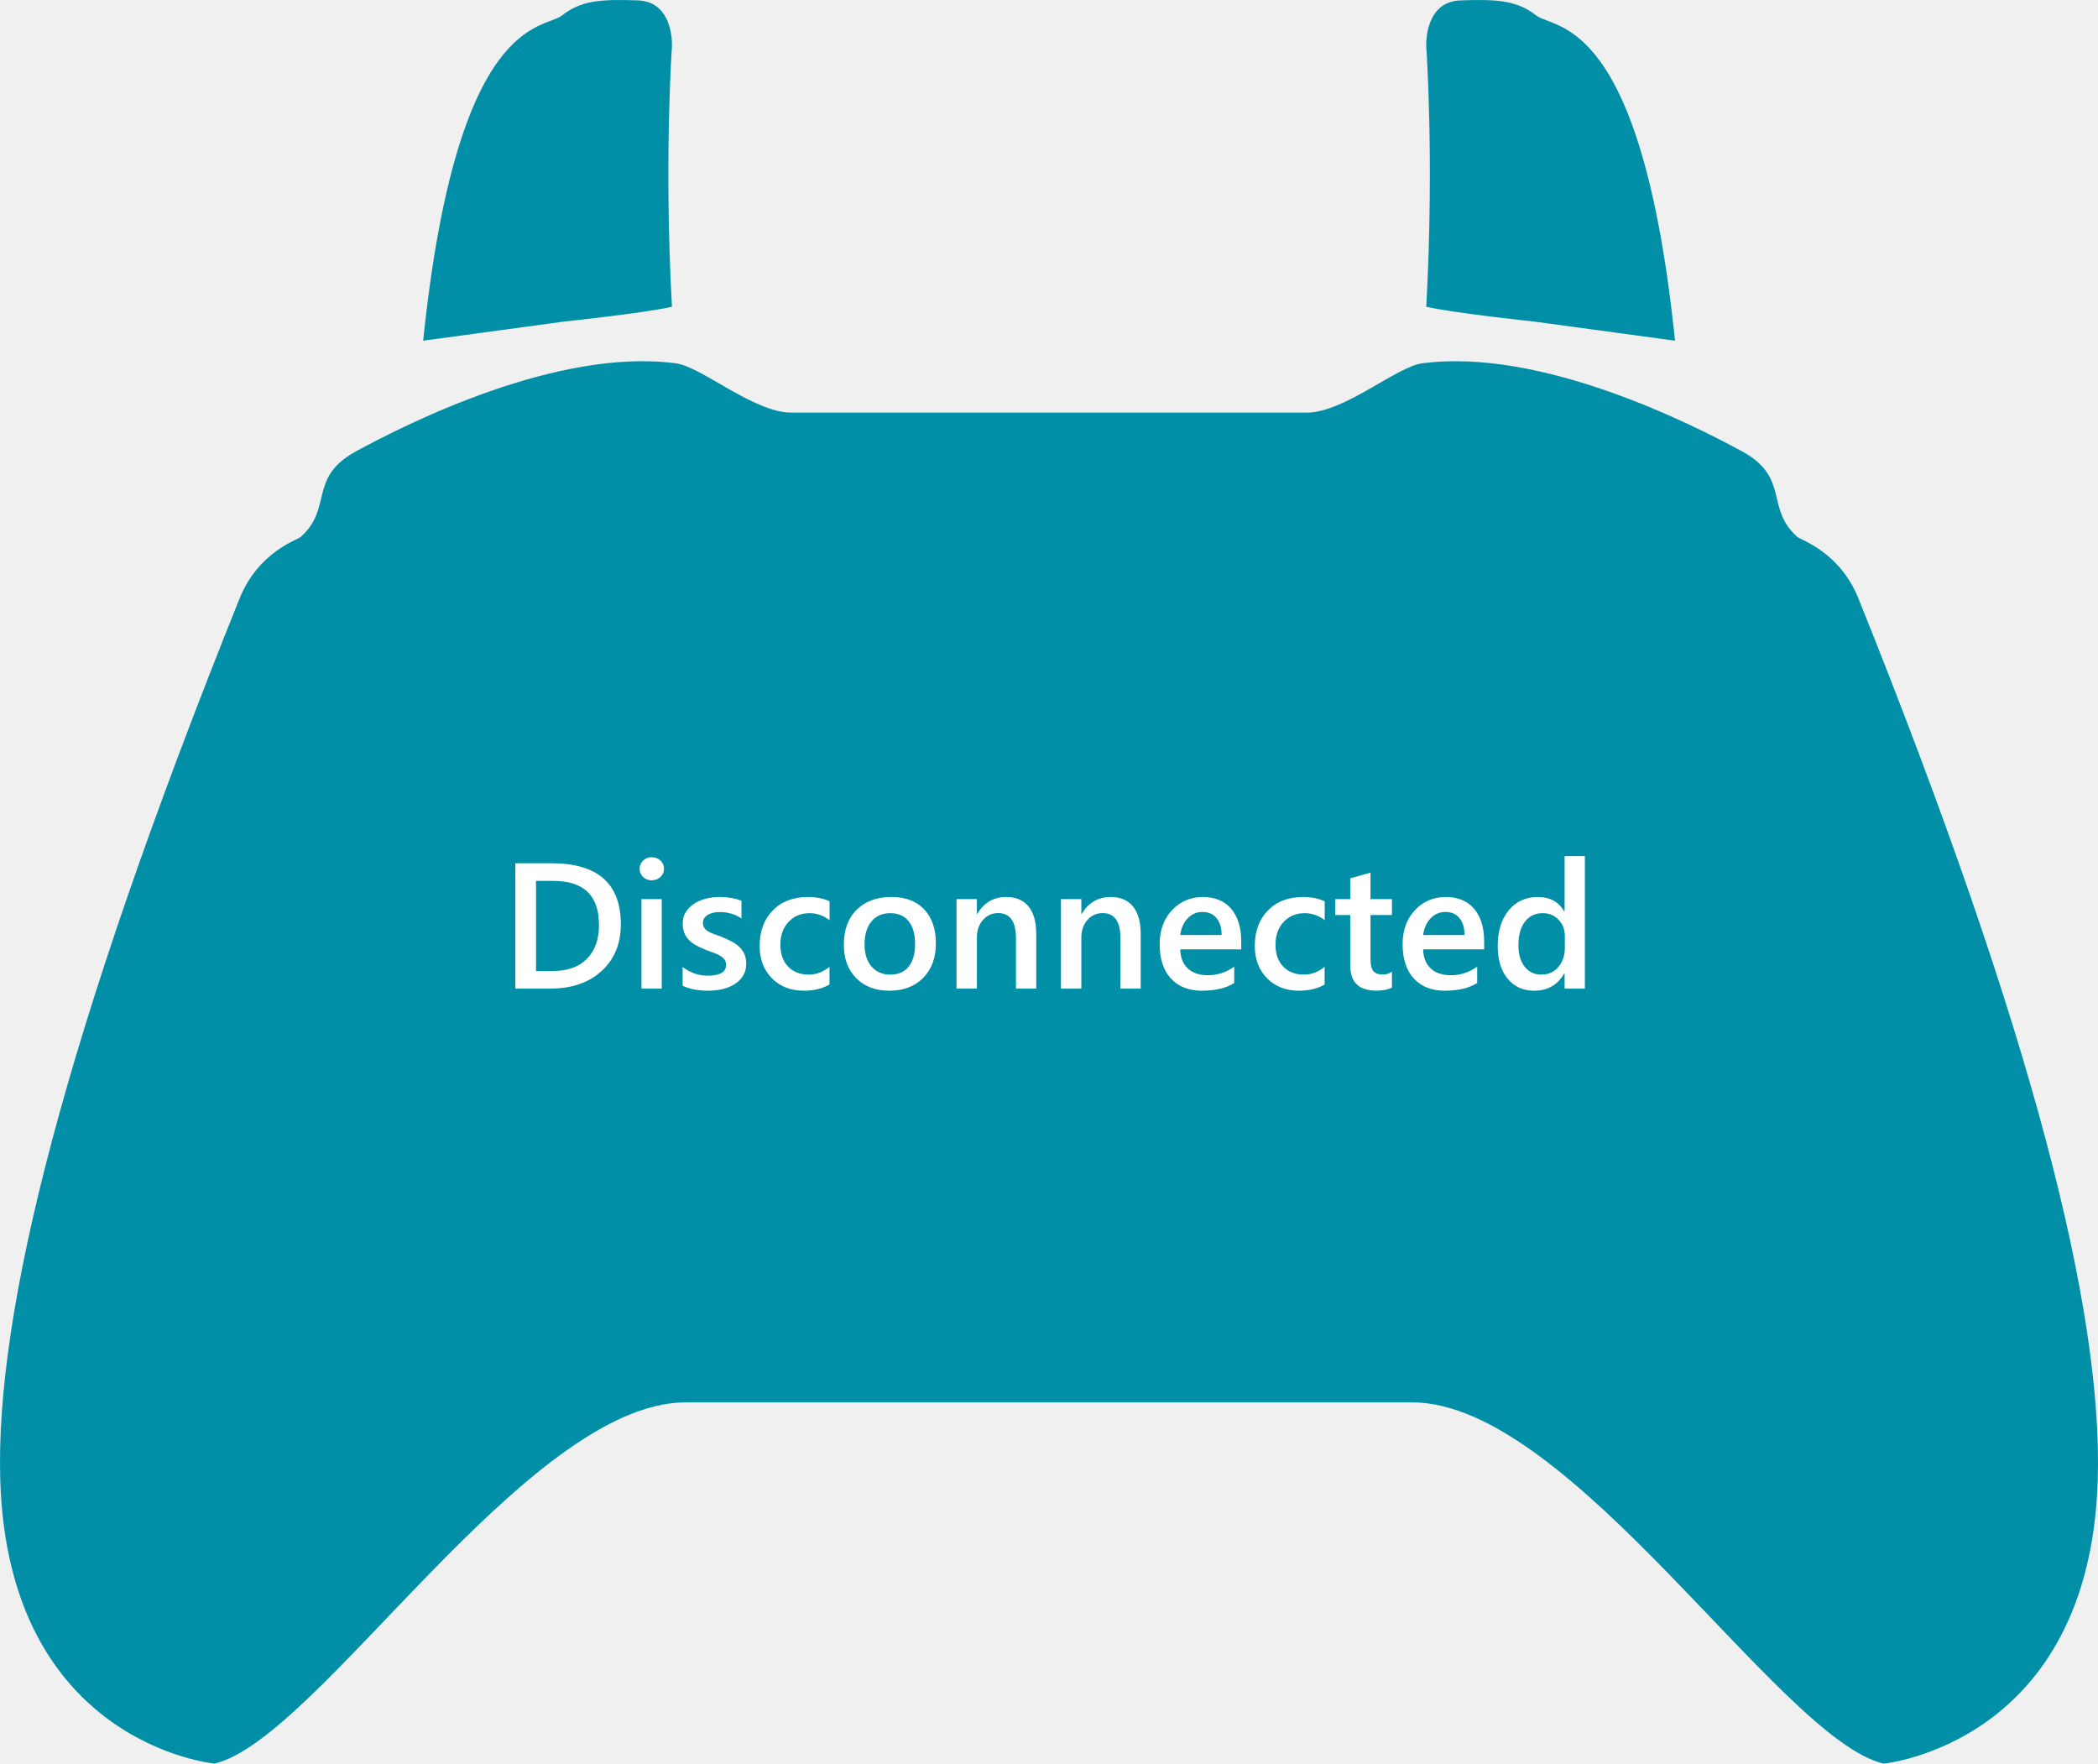
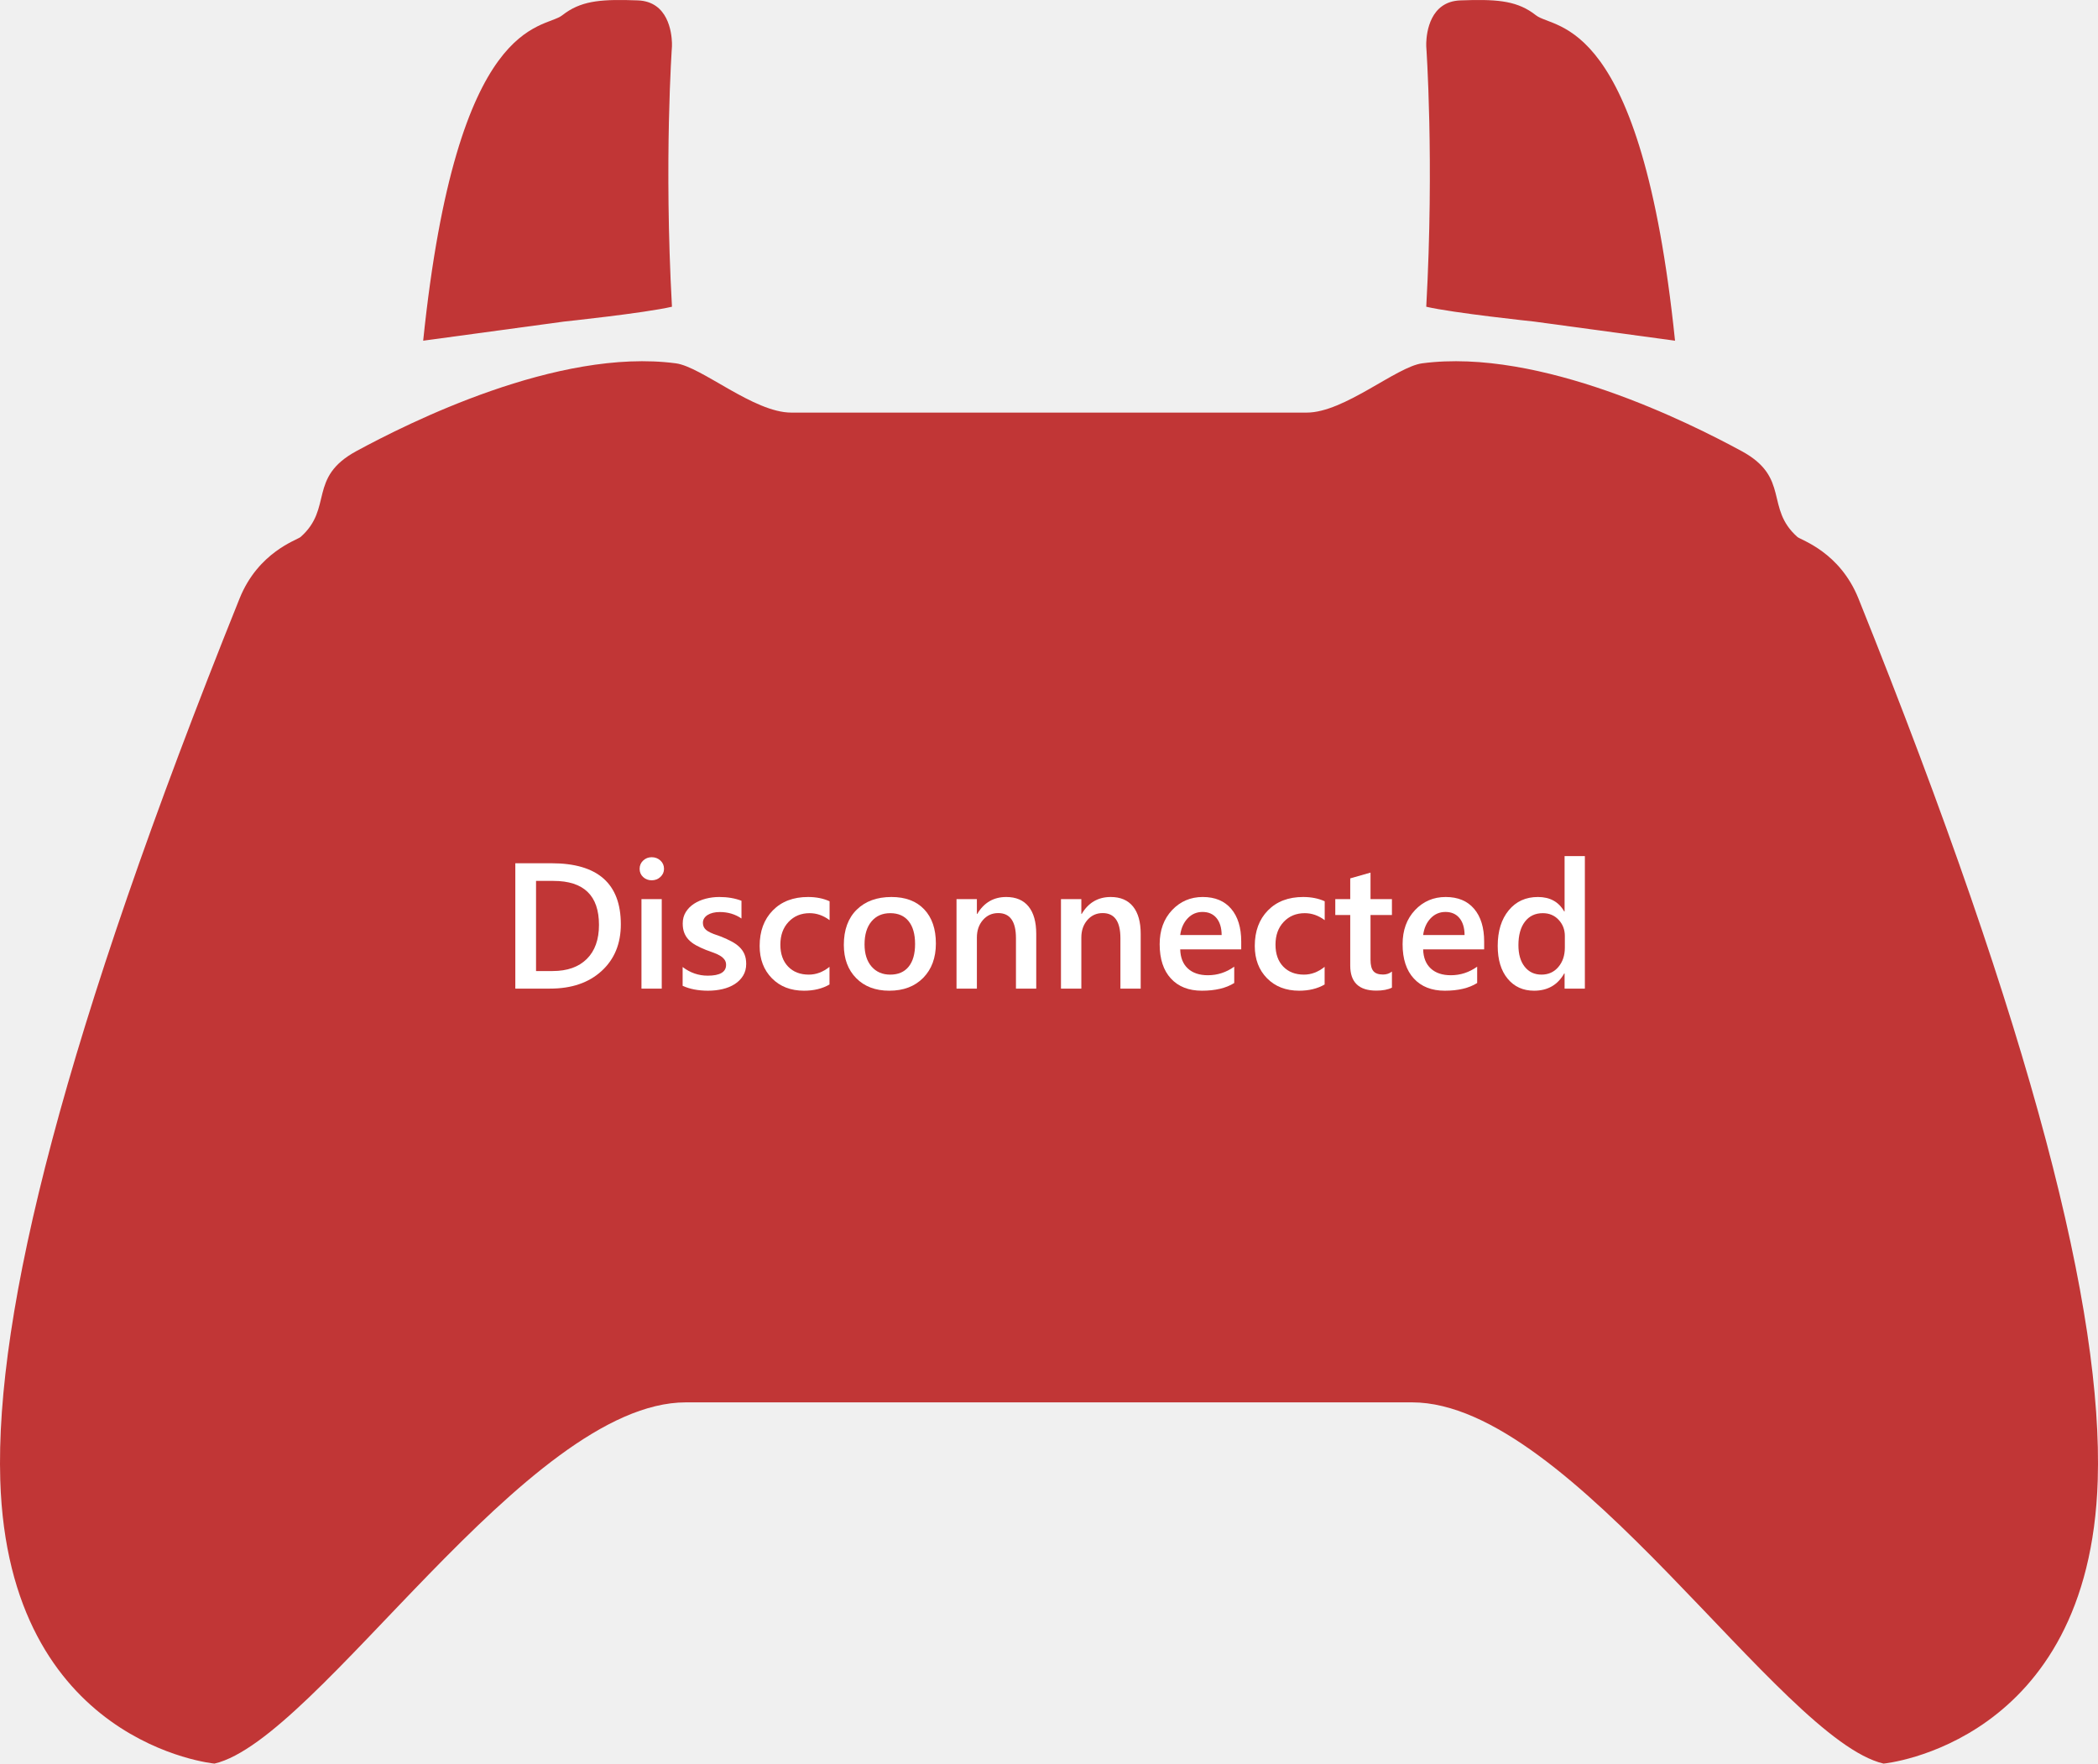
- <svg xmlns="http://www.w3.org/2000/svg" version="1.1" id="Layer_1" x="0px" y="0px" width="750px" height="630.455px" viewBox="0 0 750 630.455" enable-background="new 0 0 750 630.455" xml:space="preserve">
-   <rect id="svgEditorBackground" x="0" y="0" width="750" height="630.455" style="fill:none;stroke:none;" />
+ <svg xmlns="http://www.w3.org/2000/svg" width="750" height="630.455">
  <g>
-     <path d="M664.368,213.96c-6.72,-16.682,-20.542,-20.877,-21.818,-22.003c-11.701,-10.336,-2.474,-21.214,-19.946,-30.695c-18.281,-9.914,-71.979,-36.997,-114.22,-31.375c-9.225,1.235,-27.837,17.608,-41.214,17.608c-21.865,0,-92.165,0,-92.165,0s-70.3,0,-92.165,0c-13.377,0,-31.99,-16.374,-41.215,-17.608c-42.248,-5.622,-95.939,21.461,-114.22,31.375c-17.472,9.481,-8.243,20.359,-19.941,30.695c-1.281,1.125,-15.104,5.321,-21.823,22.003c-62.752,156.024,-87.382,255.154,-85.546,315.169c2.891,94.416,76.578,101.326,76.578,101.326c37.033,-8.617,111.55,-129.135,168.535,-129.135c31.16,0,129.797,0,129.797,0s98.637,0,129.797,0c56.985,0,131.502,120.518,168.538,129.135c0,0,73.678,-6.91,76.563,-101.326c1.864,-60.015,-22.81,-159.145,-85.535,-315.169Z" style="fill:#018fa7;" />
-     <path d="M548.358,114.946l50.436,6.849c-12.066,-116.821,-42.972,-111.033,-49.714,-116.329c-0.402,-0.319,-0.805,-0.618,-1.211,-0.899c-6.416,-4.476,-13.566,-4.873,-25.826,-4.425c-10.823,0.403,-12.063,11.439,-12.182,15.19v1.227c0,0,2.9,40.716,0,93.094c9.787,2.256,37.718,5.211,38.497,5.293Z" style="fill:#018fa7;" />
-     <path d="M201.676,114.95c0,0,28.613,-3.009,38.539,-5.298c-2.901,-52.378,0,-93.094,0,-93.094v-1.227c-0.124,-3.751,-1.36,-14.787,-12.193,-15.19c-12.249,-0.448,-19.398,-0.051,-25.815,4.425c-0.407,0.281,-0.811,0.58,-1.211,0.899c-6.756,5.296,-37.648,-0.492,-49.715,116.329l50.395,-6.846v0.002Z" style="fill:#018fa7;" />
+     <rect fill="none" id="canvas_background" height="402" width="582" y="-1" x="-1" />
  </g>
  <g>
-     <path fill="#FFFFFF" d="M184.219,353.411v-44.813h12.938c16.521,0,24.781,7.281,24.781,21.844c0,6.917-2.292,12.474-6.875,16.672   c-4.583,4.198-10.729,6.297-18.438,6.297H184.219z M191.625,314.911v32.219h5.938c5.229,0,9.297-1.438,12.203-4.313   s4.359-6.938,4.359-12.188c0-10.479-5.427-15.719-16.281-15.719H191.625z" />
-     <path fill="#FFFFFF" d="M232.969,314.692c-1.188,0-2.203-0.385-3.047-1.156c-0.844-0.771-1.266-1.75-1.266-2.938   s0.422-2.177,1.266-2.969c0.844-0.792,1.859-1.188,3.047-1.188c1.229,0,2.271,0.396,3.125,1.188   c0.854,0.792,1.281,1.781,1.281,2.969c0,1.125-0.427,2.089-1.281,2.891C235.239,314.292,234.198,314.692,232.969,314.692z    M236.563,353.411h-7.25v-32h7.25V353.411z" />
-     <path fill="#FFFFFF" d="M244.031,352.411v-6.719c2.708,2.063,5.698,3.094,8.969,3.094c4.375,0,6.563-1.292,6.563-3.875   c0-0.729-0.188-1.349-0.563-1.859c-0.375-0.51-0.88-0.963-1.516-1.359c-0.636-0.396-1.386-0.75-2.25-1.063   c-0.865-0.313-1.828-0.667-2.891-1.063c-1.313-0.521-2.495-1.073-3.547-1.656c-1.052-0.583-1.927-1.245-2.625-1.984   c-0.698-0.739-1.224-1.578-1.578-2.516c-0.354-0.938-0.531-2.031-0.531-3.281c0-1.542,0.364-2.901,1.094-4.078   c0.729-1.177,1.708-2.167,2.938-2.969c1.229-0.802,2.625-1.406,4.188-1.813s3.177-0.609,4.844-0.609   c2.958,0,5.604,0.448,7.938,1.344v6.344c-2.25-1.542-4.833-2.313-7.75-2.313c-0.917,0-1.745,0.094-2.484,0.281   c-0.74,0.188-1.37,0.448-1.891,0.781c-0.521,0.333-0.927,0.734-1.219,1.203c-0.292,0.469-0.438,0.984-0.438,1.547   c0,0.688,0.146,1.271,0.438,1.75c0.292,0.479,0.724,0.901,1.297,1.266c0.573,0.365,1.26,0.698,2.063,1   c0.802,0.302,1.724,0.63,2.766,0.984c1.375,0.563,2.609,1.136,3.703,1.719c1.094,0.583,2.026,1.245,2.797,1.984   c0.771,0.74,1.364,1.594,1.781,2.563c0.417,0.969,0.625,2.12,0.625,3.453c0,1.625-0.375,3.042-1.125,4.25   c-0.75,1.208-1.75,2.208-3,3c-1.25,0.792-2.693,1.38-4.328,1.766c-1.636,0.385-3.359,0.578-5.172,0.578   C249.625,354.161,246.594,353.578,244.031,352.411z" />
-     <path fill="#FFFFFF" d="M296.531,351.942c-2.563,1.479-5.594,2.219-9.094,2.219c-4.75,0-8.583-1.484-11.5-4.453   c-2.917-2.969-4.375-6.817-4.375-11.547c0-5.271,1.567-9.505,4.703-12.703c3.135-3.198,7.328-4.797,12.578-4.797   c2.917,0,5.489,0.511,7.719,1.531v6.75c-2.229-1.667-4.604-2.5-7.125-2.5c-3.063,0-5.573,1.037-7.531,3.109   c-1.958,2.073-2.938,4.787-2.938,8.141c0,3.313,0.922,5.927,2.766,7.844c1.844,1.917,4.317,2.875,7.422,2.875   c2.604,0,5.063-0.927,7.375-2.781V351.942z" />
-     <path fill="#FFFFFF" d="M317.906,354.161c-4.938,0-8.88-1.495-11.828-4.484c-2.948-2.989-4.422-6.953-4.422-11.891   c0-5.375,1.536-9.573,4.609-12.594c3.073-3.021,7.213-4.531,12.422-4.531c5,0,8.896,1.469,11.688,4.406   c2.792,2.938,4.188,7.011,4.188,12.219c0,5.104-1.505,9.193-4.516,12.266C327.036,352.625,322.989,354.161,317.906,354.161z    M318.25,326.442c-2.833,0-5.073,0.99-6.719,2.969c-1.646,1.979-2.469,4.708-2.469,8.188c0,3.354,0.833,5.995,2.5,7.922   c1.667,1.927,3.896,2.891,6.688,2.891c2.854,0,5.047-0.948,6.578-2.844c1.531-1.896,2.297-4.594,2.297-8.094   c0-3.521-0.766-6.239-2.297-8.156C323.297,327.401,321.104,326.442,318.25,326.442z" />
-     <path fill="#FFFFFF" d="M370.438,353.411h-7.25V335.38c0-5.979-2.115-8.969-6.344-8.969c-2.208,0-4.031,0.828-5.469,2.484   s-2.156,3.745-2.156,6.266v18.25h-7.281v-32h7.281v5.313h0.125c2.396-4.042,5.854-6.063,10.375-6.063   c3.479,0,6.135,1.13,7.969,3.391c1.833,2.261,2.75,5.526,2.75,9.797V353.411z" />
-     <path fill="#FFFFFF" d="M407.781,353.411h-7.25V335.38c0-5.979-2.115-8.969-6.344-8.969c-2.208,0-4.031,0.828-5.469,2.484   s-2.156,3.745-2.156,6.266v18.25h-7.281v-32h7.281v5.313h0.125c2.396-4.042,5.854-6.063,10.375-6.063   c3.479,0,6.135,1.13,7.969,3.391c1.833,2.261,2.75,5.526,2.75,9.797V353.411z" />
-     <path fill="#FFFFFF" d="M443.719,339.38h-21.813c0.083,2.958,0.995,5.24,2.734,6.844c1.739,1.604,4.13,2.406,7.172,2.406   c3.417,0,6.552-1.021,9.406-3.063v5.844c-2.917,1.833-6.771,2.75-11.563,2.75c-4.708,0-8.401-1.453-11.078-4.359   c-2.677-2.906-4.016-6.995-4.016-12.266c0-4.979,1.474-9.036,4.422-12.172c2.948-3.135,6.609-4.703,10.984-4.703   s7.76,1.406,10.156,4.219c2.396,2.813,3.594,6.719,3.594,11.719V339.38z M436.719,334.255c-0.021-2.604-0.636-4.63-1.844-6.078   c-1.208-1.448-2.875-2.172-5-2.172c-2.083,0-3.849,0.761-5.297,2.281c-1.448,1.521-2.339,3.511-2.672,5.969H436.719z" />
-     <path fill="#FFFFFF" d="M473.531,351.942c-2.563,1.479-5.594,2.219-9.094,2.219c-4.75,0-8.583-1.484-11.5-4.453   c-2.917-2.969-4.375-6.817-4.375-11.547c0-5.271,1.567-9.505,4.703-12.703c3.135-3.198,7.328-4.797,12.578-4.797   c2.917,0,5.489,0.511,7.719,1.531v6.75c-2.229-1.667-4.604-2.5-7.125-2.5c-3.063,0-5.573,1.037-7.531,3.109   c-1.958,2.073-2.938,4.787-2.938,8.141c0,3.313,0.922,5.927,2.766,7.844c1.844,1.917,4.317,2.875,7.422,2.875   c2.604,0,5.063-0.927,7.375-2.781V351.942z" />
-     <path fill="#FFFFFF" d="M497.594,353.067c-1.417,0.708-3.281,1.063-5.594,1.063c-6.208,0-9.313-2.979-9.313-8.938v-18.094h-5.344   v-5.688h5.344v-7.406l7.25-2.063v9.469h7.656v5.688h-7.656v16c0,1.896,0.344,3.25,1.031,4.063s1.833,1.219,3.438,1.219   c1.229,0,2.292-0.354,3.188-1.063V353.067z" />
-     <path fill="#FFFFFF" d="M530.563,339.38H508.75c0.083,2.958,0.995,5.24,2.734,6.844c1.739,1.604,4.13,2.406,7.172,2.406   c3.417,0,6.552-1.021,9.406-3.063v5.844c-2.917,1.833-6.771,2.75-11.563,2.75c-4.708,0-8.401-1.453-11.078-4.359   c-2.677-2.906-4.016-6.995-4.016-12.266c0-4.979,1.474-9.036,4.422-12.172c2.948-3.135,6.609-4.703,10.984-4.703   s7.76,1.406,10.156,4.219c2.396,2.813,3.594,6.719,3.594,11.719V339.38z M523.563,334.255c-0.021-2.604-0.636-4.63-1.844-6.078   c-1.208-1.448-2.875-2.172-5-2.172c-2.083,0-3.849,0.761-5.297,2.281c-1.448,1.521-2.339,3.511-2.672,5.969H523.563z" />
-     <path fill="#FFFFFF" d="M566.563,353.411h-7.25v-5.438h-0.125c-2.333,4.125-5.927,6.188-10.781,6.188   c-3.938,0-7.089-1.432-9.453-4.297c-2.365-2.864-3.547-6.766-3.547-11.703c0-5.292,1.307-9.531,3.922-12.719   c2.614-3.188,6.099-4.781,10.453-4.781c4.313,0,7.448,1.729,9.406,5.188h0.125v-19.813h7.25V353.411z M559.406,338.786v-4.188   c0-2.271-0.74-4.198-2.219-5.781c-1.479-1.583-3.365-2.375-5.656-2.375c-2.708,0-4.839,1.011-6.391,3.031   c-1.552,2.021-2.328,4.823-2.328,8.406c0,3.25,0.745,5.818,2.234,7.703c1.489,1.886,3.495,2.828,6.016,2.828   c2.479,0,4.489-0.911,6.031-2.734C558.635,343.854,559.406,341.557,559.406,338.786z" />
+     <rect fill="none" height="630.455" width="750" y="0" x="0" id="svgEditorBackground" />
+     <g id="svg_1">
+       <path id="svg_2" fill="#c13636" d="m664.368,213.96c-6.72,-16.682 -20.542,-20.877 -21.818,-22.003c-11.701,-10.336 -2.474,-21.214 -19.946,-30.695c-18.281,-9.914 -71.979,-36.997 -114.22,-31.375c-9.225,1.235 -27.837,17.608 -41.214,17.608c-21.865,0 -92.165,0 -92.165,0s-70.3,0 -92.165,0c-13.377,0 -31.99,-16.374 -41.215,-17.608c-42.248,-5.622 -95.939,21.461 -114.22,31.375c-17.472,9.481 -8.243,20.359 -19.941,30.695c-1.281,1.125 -15.104,5.321 -21.823,22.003c-62.752,156.024 -87.382,255.154 -85.546,315.169c2.891,94.416 76.578,101.326 76.578,101.326c37.033,-8.617 111.55,-129.135 168.535,-129.135c31.16,0 129.797,0 129.797,0s98.637,0 129.797,0c56.985,0 131.502,120.518 168.538,129.135c0,0 73.678,-6.91 76.563,-101.326c1.864,-60.015 -22.81,-159.145 -85.535,-315.169z" />
+       <path id="svg_3" fill="#c13636" d="m548.358,114.946l50.436,6.849c-12.066,-116.821 -42.972,-111.033 -49.714,-116.329c-0.402,-0.319 -0.805,-0.618 -1.211,-0.899c-6.416,-4.476 -13.566,-4.873 -25.826,-4.425c-10.823,0.403 -12.063,11.439 -12.182,15.19l0,1.227c0,0 2.9,40.716 0,93.094c9.787,2.256 37.718,5.211 38.497,5.293z" />
+       <path id="svg_4" fill="#c13636" d="m201.676,114.95c0,0 28.613,-3.009 38.539,-5.298c-2.901,-52.378 0,-93.094 0,-93.094l0,-1.227c-0.124,-3.751 -1.36,-14.787 -12.193,-15.19c-12.249,-0.448 -19.398,-0.051 -25.815,4.425c-0.407,0.281 -0.811,0.58 -1.211,0.899c-6.756,5.296 -37.648,-0.492 -49.715,116.329l50.395,-6.846l0,0.002z" />
+     </g>
+     <g id="svg_5">
+       <path id="svg_6" d="m184.219,353.411l0,-44.813l12.938,0c16.521,0 24.781,7.281 24.781,21.844c0,6.917 -2.292,12.474 -6.875,16.672c-4.583,4.198 -10.729,6.297 -18.438,6.297l-12.406,0zm7.406,-38.5l0,32.219l5.938,0c5.229,0 9.297,-1.438 12.203,-4.313s4.359,-6.938 4.359,-12.188c0,-10.479 -5.427,-15.719 -16.281,-15.719l-6.219,0l0,0.001z" fill="#FFFFFF" />
+       <path id="svg_7" d="m232.969,314.692c-1.188,0 -2.203,-0.385 -3.047,-1.156c-0.844,-0.771 -1.266,-1.75 -1.266,-2.938s0.422,-2.177 1.266,-2.969c0.844,-0.792 1.859,-1.188 3.047,-1.188c1.229,0 2.271,0.396 3.125,1.188c0.854,0.792 1.281,1.781 1.281,2.969c0,1.125 -0.427,2.089 -1.281,2.891c-0.855,0.803 -1.896,1.203 -3.125,1.203zm3.594,38.719l-7.25,0l0,-32l7.25,0l0,32z" fill="#FFFFFF" />
+       <path id="svg_8" d="m244.031,352.411l0,-6.719c2.708,2.063 5.698,3.094 8.969,3.094c4.375,0 6.563,-1.292 6.563,-3.875c0,-0.729 -0.188,-1.349 -0.563,-1.859c-0.375,-0.51 -0.88,-0.963 -1.516,-1.359c-0.636,-0.396 -1.386,-0.75 -2.25,-1.063c-0.865,-0.313 -1.828,-0.667 -2.891,-1.063c-1.313,-0.521 -2.495,-1.073 -3.547,-1.656c-1.052,-0.583 -1.927,-1.245 -2.625,-1.984c-0.698,-0.739 -1.224,-1.578 -1.578,-2.516c-0.354,-0.938 -0.531,-2.031 -0.531,-3.281c0,-1.542 0.364,-2.901 1.094,-4.078c0.729,-1.177 1.708,-2.167 2.938,-2.969c1.229,-0.802 2.625,-1.406 4.188,-1.813s3.177,-0.609 4.844,-0.609c2.958,0 5.604,0.448 7.938,1.344l0,6.344c-2.25,-1.542 -4.833,-2.313 -7.75,-2.313c-0.917,0 -1.745,0.094 -2.484,0.281c-0.74,0.188 -1.37,0.448 -1.891,0.781c-0.521,0.333 -0.927,0.734 -1.219,1.203c-0.292,0.469 -0.438,0.984 -0.438,1.547c0,0.688 0.146,1.271 0.438,1.75c0.292,0.479 0.724,0.901 1.297,1.266c0.573,0.365 1.26,0.698 2.063,1c0.802,0.302 1.724,0.63 2.766,0.984c1.375,0.563 2.609,1.136 3.703,1.719c1.094,0.583 2.026,1.245 2.797,1.984c0.771,0.74 1.364,1.594 1.781,2.563c0.417,0.969 0.625,2.12 0.625,3.453c0,1.625 -0.375,3.042 -1.125,4.25c-0.75,1.208 -1.75,2.208 -3,3c-1.25,0.792 -2.693,1.38 -4.328,1.766c-1.636,0.385 -3.359,0.578 -5.172,0.578c-3.502,0 -6.533,-0.583 -9.096,-1.75z" fill="#FFFFFF" />
+       <path id="svg_9" d="m296.531,351.942c-2.563,1.479 -5.594,2.219 -9.094,2.219c-4.75,0 -8.583,-1.484 -11.5,-4.453c-2.917,-2.969 -4.375,-6.817 -4.375,-11.547c0,-5.271 1.567,-9.505 4.703,-12.703c3.135,-3.198 7.328,-4.797 12.578,-4.797c2.917,0 5.489,0.511 7.719,1.531l0,6.75c-2.229,-1.667 -4.604,-2.5 -7.125,-2.5c-3.063,0 -5.573,1.037 -7.531,3.109c-1.958,2.073 -2.938,4.787 -2.938,8.141c0,3.313 0.922,5.927 2.766,7.844c1.844,1.917 4.317,2.875 7.422,2.875c2.604,0 5.063,-0.927 7.375,-2.781l0,6.312z" fill="#FFFFFF" />
+       <path id="svg_10" d="m317.906,354.161c-4.938,0 -8.88,-1.495 -11.828,-4.484c-2.948,-2.989 -4.422,-6.953 -4.422,-11.891c0,-5.375 1.536,-9.573 4.609,-12.594c3.073,-3.021 7.213,-4.531 12.422,-4.531c5,0 8.896,1.469 11.688,4.406c2.792,2.938 4.188,7.011 4.188,12.219c0,5.104 -1.505,9.193 -4.516,12.266c-3.011,3.073 -7.058,4.609 -12.141,4.609zm0.344,-27.719c-2.833,0 -5.073,0.99 -6.719,2.969c-1.646,1.979 -2.469,4.708 -2.469,8.188c0,3.354 0.833,5.995 2.5,7.922c1.667,1.927 3.896,2.891 6.688,2.891c2.854,0 5.047,-0.948 6.578,-2.844c1.531,-1.896 2.297,-4.594 2.297,-8.094c0,-3.521 -0.766,-6.239 -2.297,-8.156c-1.531,-1.917 -3.724,-2.876 -6.578,-2.876z" fill="#FFFFFF" />
+       <path id="svg_11" d="m370.438,353.411l-7.25,0l0,-18.031c0,-5.979 -2.115,-8.969 -6.344,-8.969c-2.208,0 -4.031,0.828 -5.469,2.484s-2.156,3.745 -2.156,6.266l0,18.25l-7.281,0l0,-32l7.281,0l0,5.313l0.125,0c2.396,-4.042 5.854,-6.063 10.375,-6.063c3.479,0 6.135,1.13 7.969,3.391c1.833,2.261 2.75,5.526 2.75,9.797l0,19.562z" fill="#FFFFFF" />
+       <path id="svg_12" d="m407.781,353.411l-7.25,0l0,-18.031c0,-5.979 -2.115,-8.969 -6.344,-8.969c-2.208,0 -4.031,0.828 -5.469,2.484s-2.156,3.745 -2.156,6.266l0,18.25l-7.281,0l0,-32l7.281,0l0,5.313l0.125,0c2.396,-4.042 5.854,-6.063 10.375,-6.063c3.479,0 6.135,1.13 7.969,3.391c1.833,2.261 2.75,5.526 2.75,9.797l0,19.562z" fill="#FFFFFF" />
+       <path id="svg_13" d="m443.719,339.38l-21.813,0c0.083,2.958 0.995,5.24 2.734,6.844c1.739,1.604 4.13,2.406 7.172,2.406c3.417,0 6.552,-1.021 9.406,-3.063l0,5.844c-2.917,1.833 -6.771,2.75 -11.563,2.75c-4.708,0 -8.401,-1.453 -11.078,-4.359c-2.677,-2.906 -4.016,-6.995 -4.016,-12.266c0,-4.979 1.474,-9.036 4.422,-12.172c2.948,-3.135 6.609,-4.703 10.984,-4.703s7.76,1.406 10.156,4.219c2.396,2.813 3.594,6.719 3.594,11.719l0,2.781l0.002,0zm-7,-5.125c-0.021,-2.604 -0.636,-4.63 -1.844,-6.078c-1.208,-1.448 -2.875,-2.172 -5,-2.172c-2.083,0 -3.849,0.761 -5.297,2.281c-1.448,1.521 -2.339,3.511 -2.672,5.969l14.813,0z" fill="#FFFFFF" />
+       <path id="svg_14" d="m473.531,351.942c-2.563,1.479 -5.594,2.219 -9.094,2.219c-4.75,0 -8.583,-1.484 -11.5,-4.453c-2.917,-2.969 -4.375,-6.817 -4.375,-11.547c0,-5.271 1.567,-9.505 4.703,-12.703c3.135,-3.198 7.328,-4.797 12.578,-4.797c2.917,0 5.489,0.511 7.719,1.531l0,6.75c-2.229,-1.667 -4.604,-2.5 -7.125,-2.5c-3.063,0 -5.573,1.037 -7.531,3.109c-1.958,2.073 -2.938,4.787 -2.938,8.141c0,3.313 0.922,5.927 2.766,7.844c1.844,1.917 4.317,2.875 7.422,2.875c2.604,0 5.063,-0.927 7.375,-2.781l0,6.312z" fill="#FFFFFF" />
+       <path id="svg_15" d="m497.594,353.067c-1.417,0.708 -3.281,1.063 -5.594,1.063c-6.208,0 -9.313,-2.979 -9.313,-8.938l0,-18.094l-5.344,0l0,-5.688l5.344,0l0,-7.406l7.25,-2.063l0,9.469l7.656,0l0,5.688l-7.656,0l0,16c0,1.896 0.344,3.25 1.031,4.063s1.833,1.219 3.438,1.219c1.229,0 2.292,-0.354 3.188,-1.063l0,5.75z" fill="#FFFFFF" />
+       <path id="svg_16" d="m530.563,339.38l-21.813,0c0.083,2.958 0.995,5.24 2.734,6.844c1.739,1.604 4.13,2.406 7.172,2.406c3.417,0 6.552,-1.021 9.406,-3.063l0,5.844c-2.917,1.833 -6.771,2.75 -11.563,2.75c-4.708,0 -8.401,-1.453 -11.078,-4.359c-2.677,-2.906 -4.016,-6.995 -4.016,-12.266c0,-4.979 1.474,-9.036 4.422,-12.172c2.948,-3.135 6.609,-4.703 10.984,-4.703s7.76,1.406 10.156,4.219c2.396,2.813 3.594,6.719 3.594,11.719l0,2.781l0.002,0zm-7,-5.125c-0.021,-2.604 -0.636,-4.63 -1.844,-6.078c-1.208,-1.448 -2.875,-2.172 -5,-2.172c-2.083,0 -3.849,0.761 -5.297,2.281c-1.448,1.521 -2.339,3.511 -2.672,5.969l14.813,0z" fill="#FFFFFF" />
+       <path id="svg_17" d="m566.563,353.411l-7.25,0l0,-5.438l-0.125,0c-2.333,4.125 -5.927,6.188 -10.781,6.188c-3.938,0 -7.089,-1.432 -9.453,-4.297c-2.365,-2.864 -3.547,-6.766 -3.547,-11.703c0,-5.292 1.307,-9.531 3.922,-12.719c2.614,-3.188 6.099,-4.781 10.453,-4.781c4.313,0 7.448,1.729 9.406,5.188l0.125,0l0,-19.813l7.25,0l0,47.375zm-7.157,-14.625l0,-4.188c0,-2.271 -0.74,-4.198 -2.219,-5.781c-1.479,-1.583 -3.365,-2.375 -5.656,-2.375c-2.708,0 -4.839,1.011 -6.391,3.031c-1.552,2.021 -2.328,4.823 -2.328,8.406c0,3.25 0.745,5.818 2.234,7.703c1.489,1.886 3.495,2.828 6.016,2.828c2.479,0 4.489,-0.911 6.031,-2.734c1.542,-1.822 2.313,-4.119 2.313,-6.89z" fill="#FFFFFF" />
+     </g>
+     <g id="svg_18" />
+     <g id="svg_19" />
+     <g id="svg_20" />
+     <g id="svg_21" />
+     <g id="svg_22" />
+     <g id="svg_23" />
+     <g id="svg_24" />
+     <g id="svg_25" />
+     <g id="svg_26" />
+     <g id="svg_27" />
+     <g id="svg_28" />
+     <g id="svg_29" />
+     <g id="svg_30" />
+     <g id="svg_31" />
+     <g id="svg_32" />
  </g>
-   <g>
- </g>
-   <g>
- </g>
-   <g>
- </g>
-   <g>
- </g>
-   <g>
- </g>
-   <g>
- </g>
-   <g>
- </g>
-   <g>
- </g>
-   <g>
- </g>
-   <g>
- </g>
-   <g>
- </g>
-   <g>
- </g>
-   <g>
- </g>
-   <g>
- </g>
-   <g>
- </g>
</svg>
